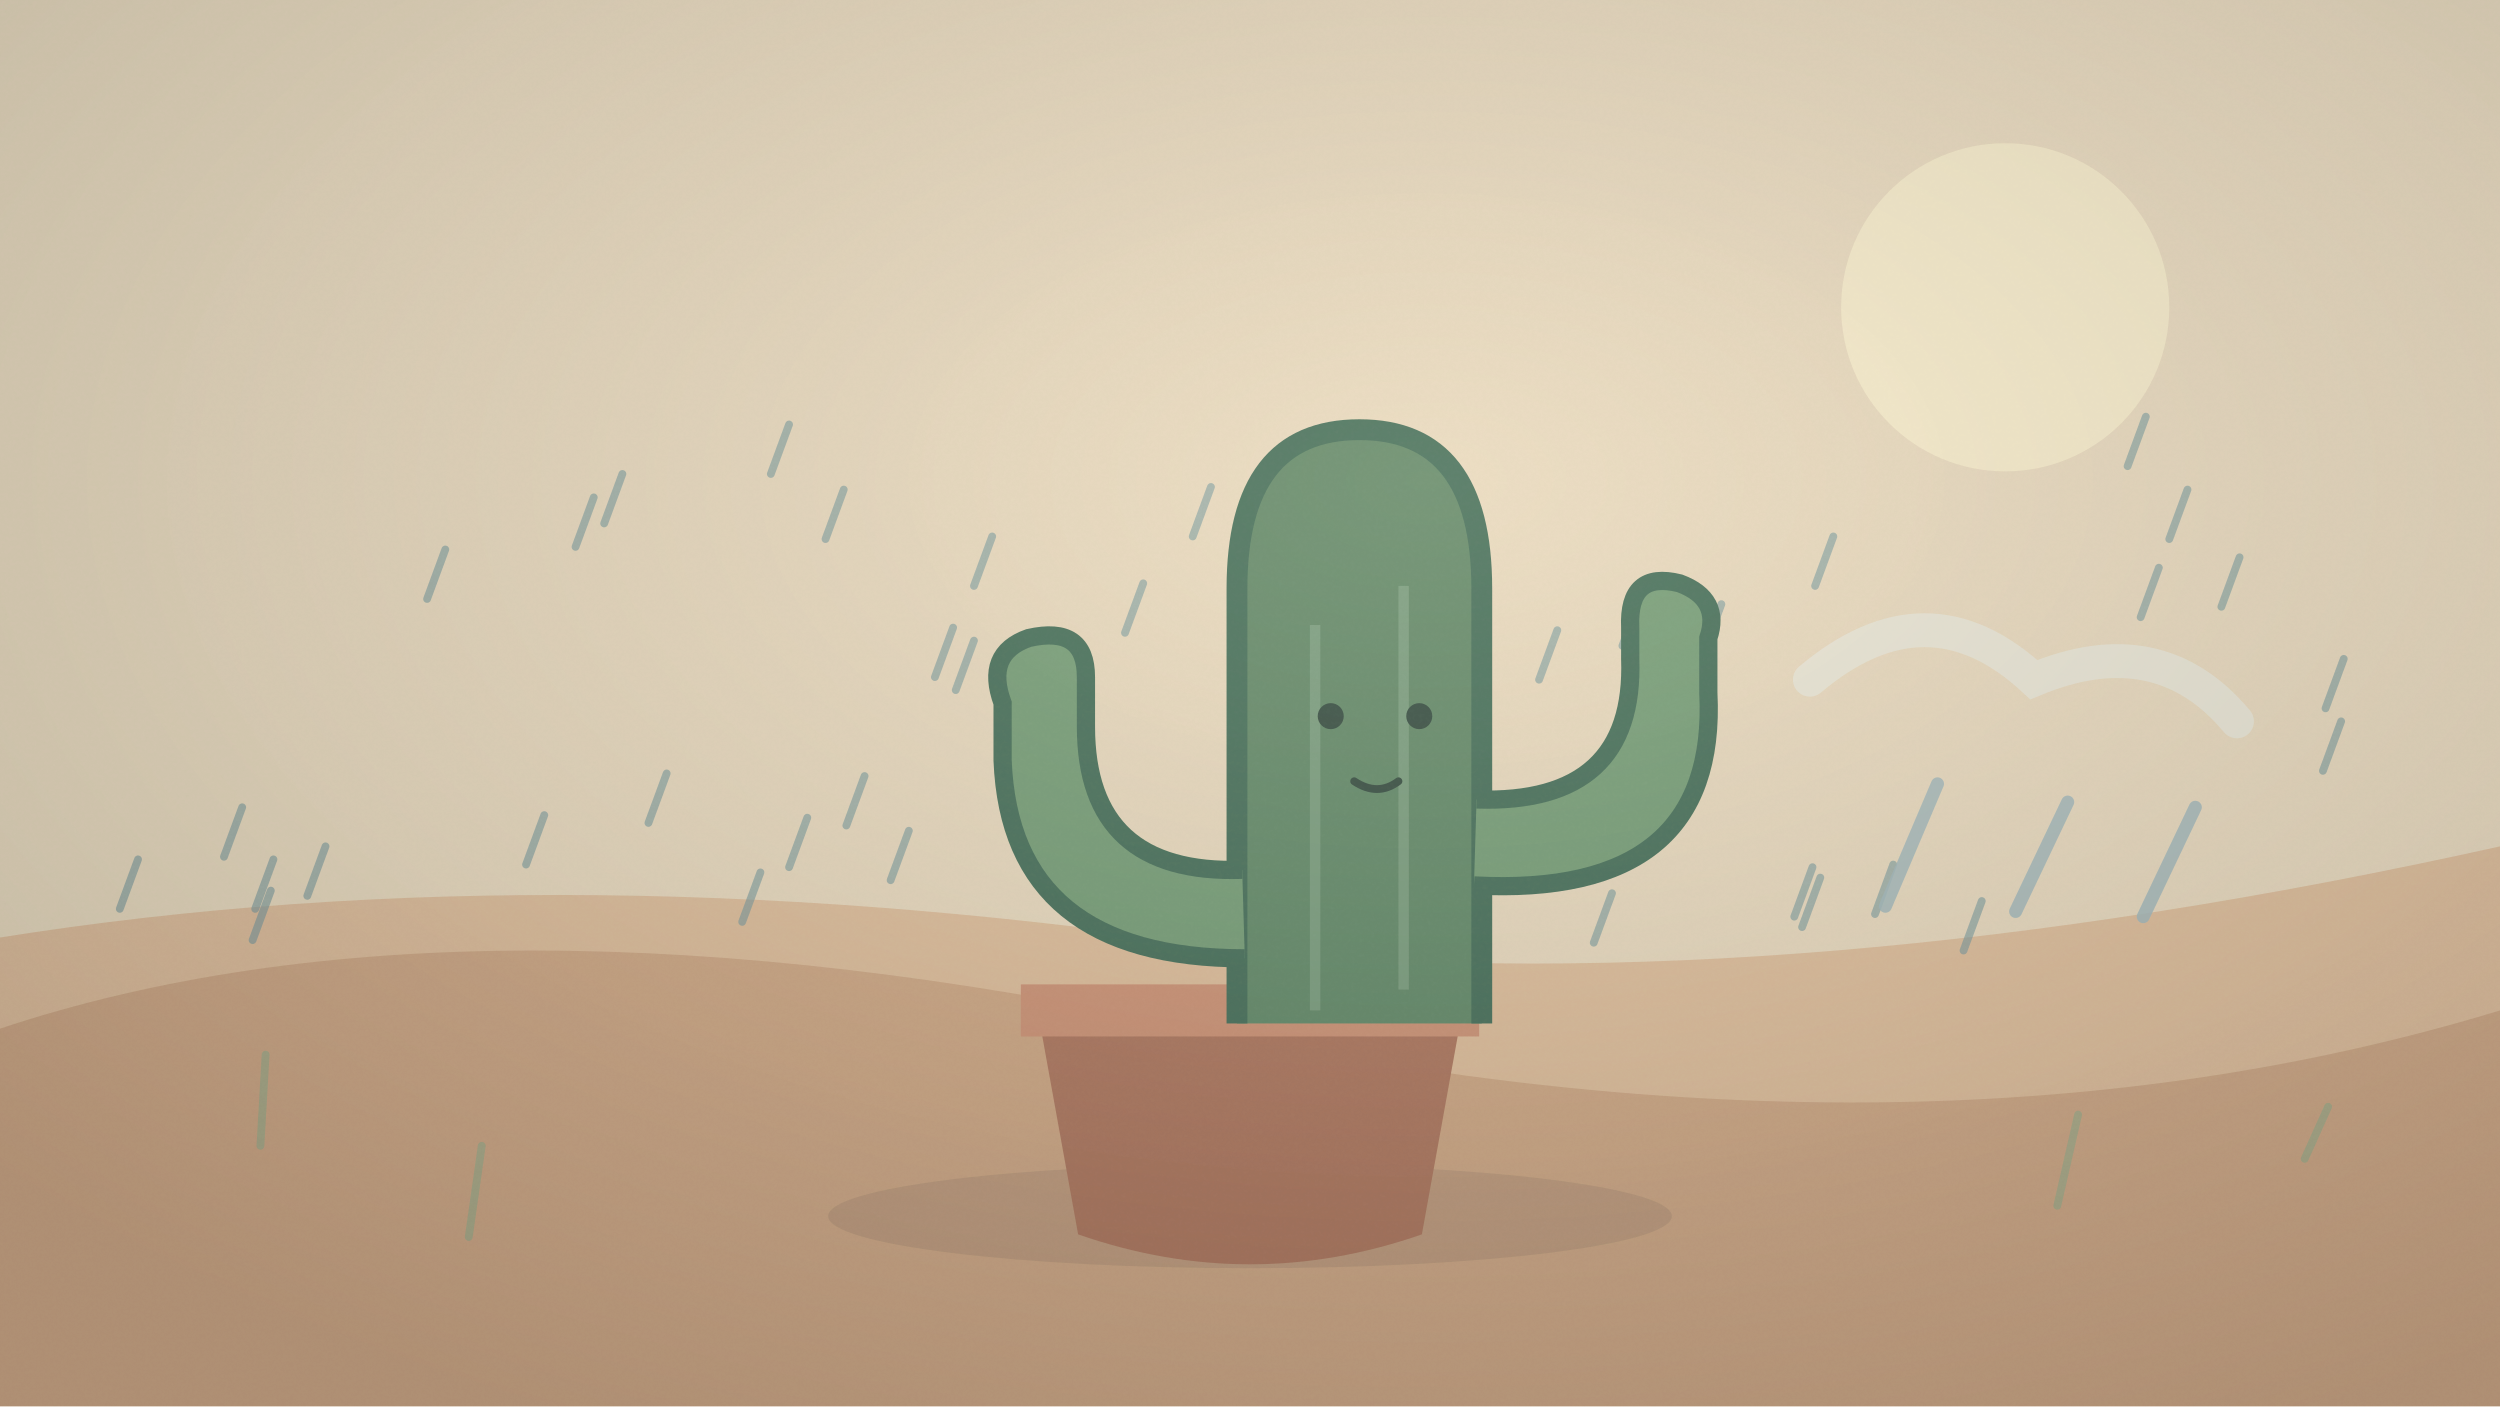
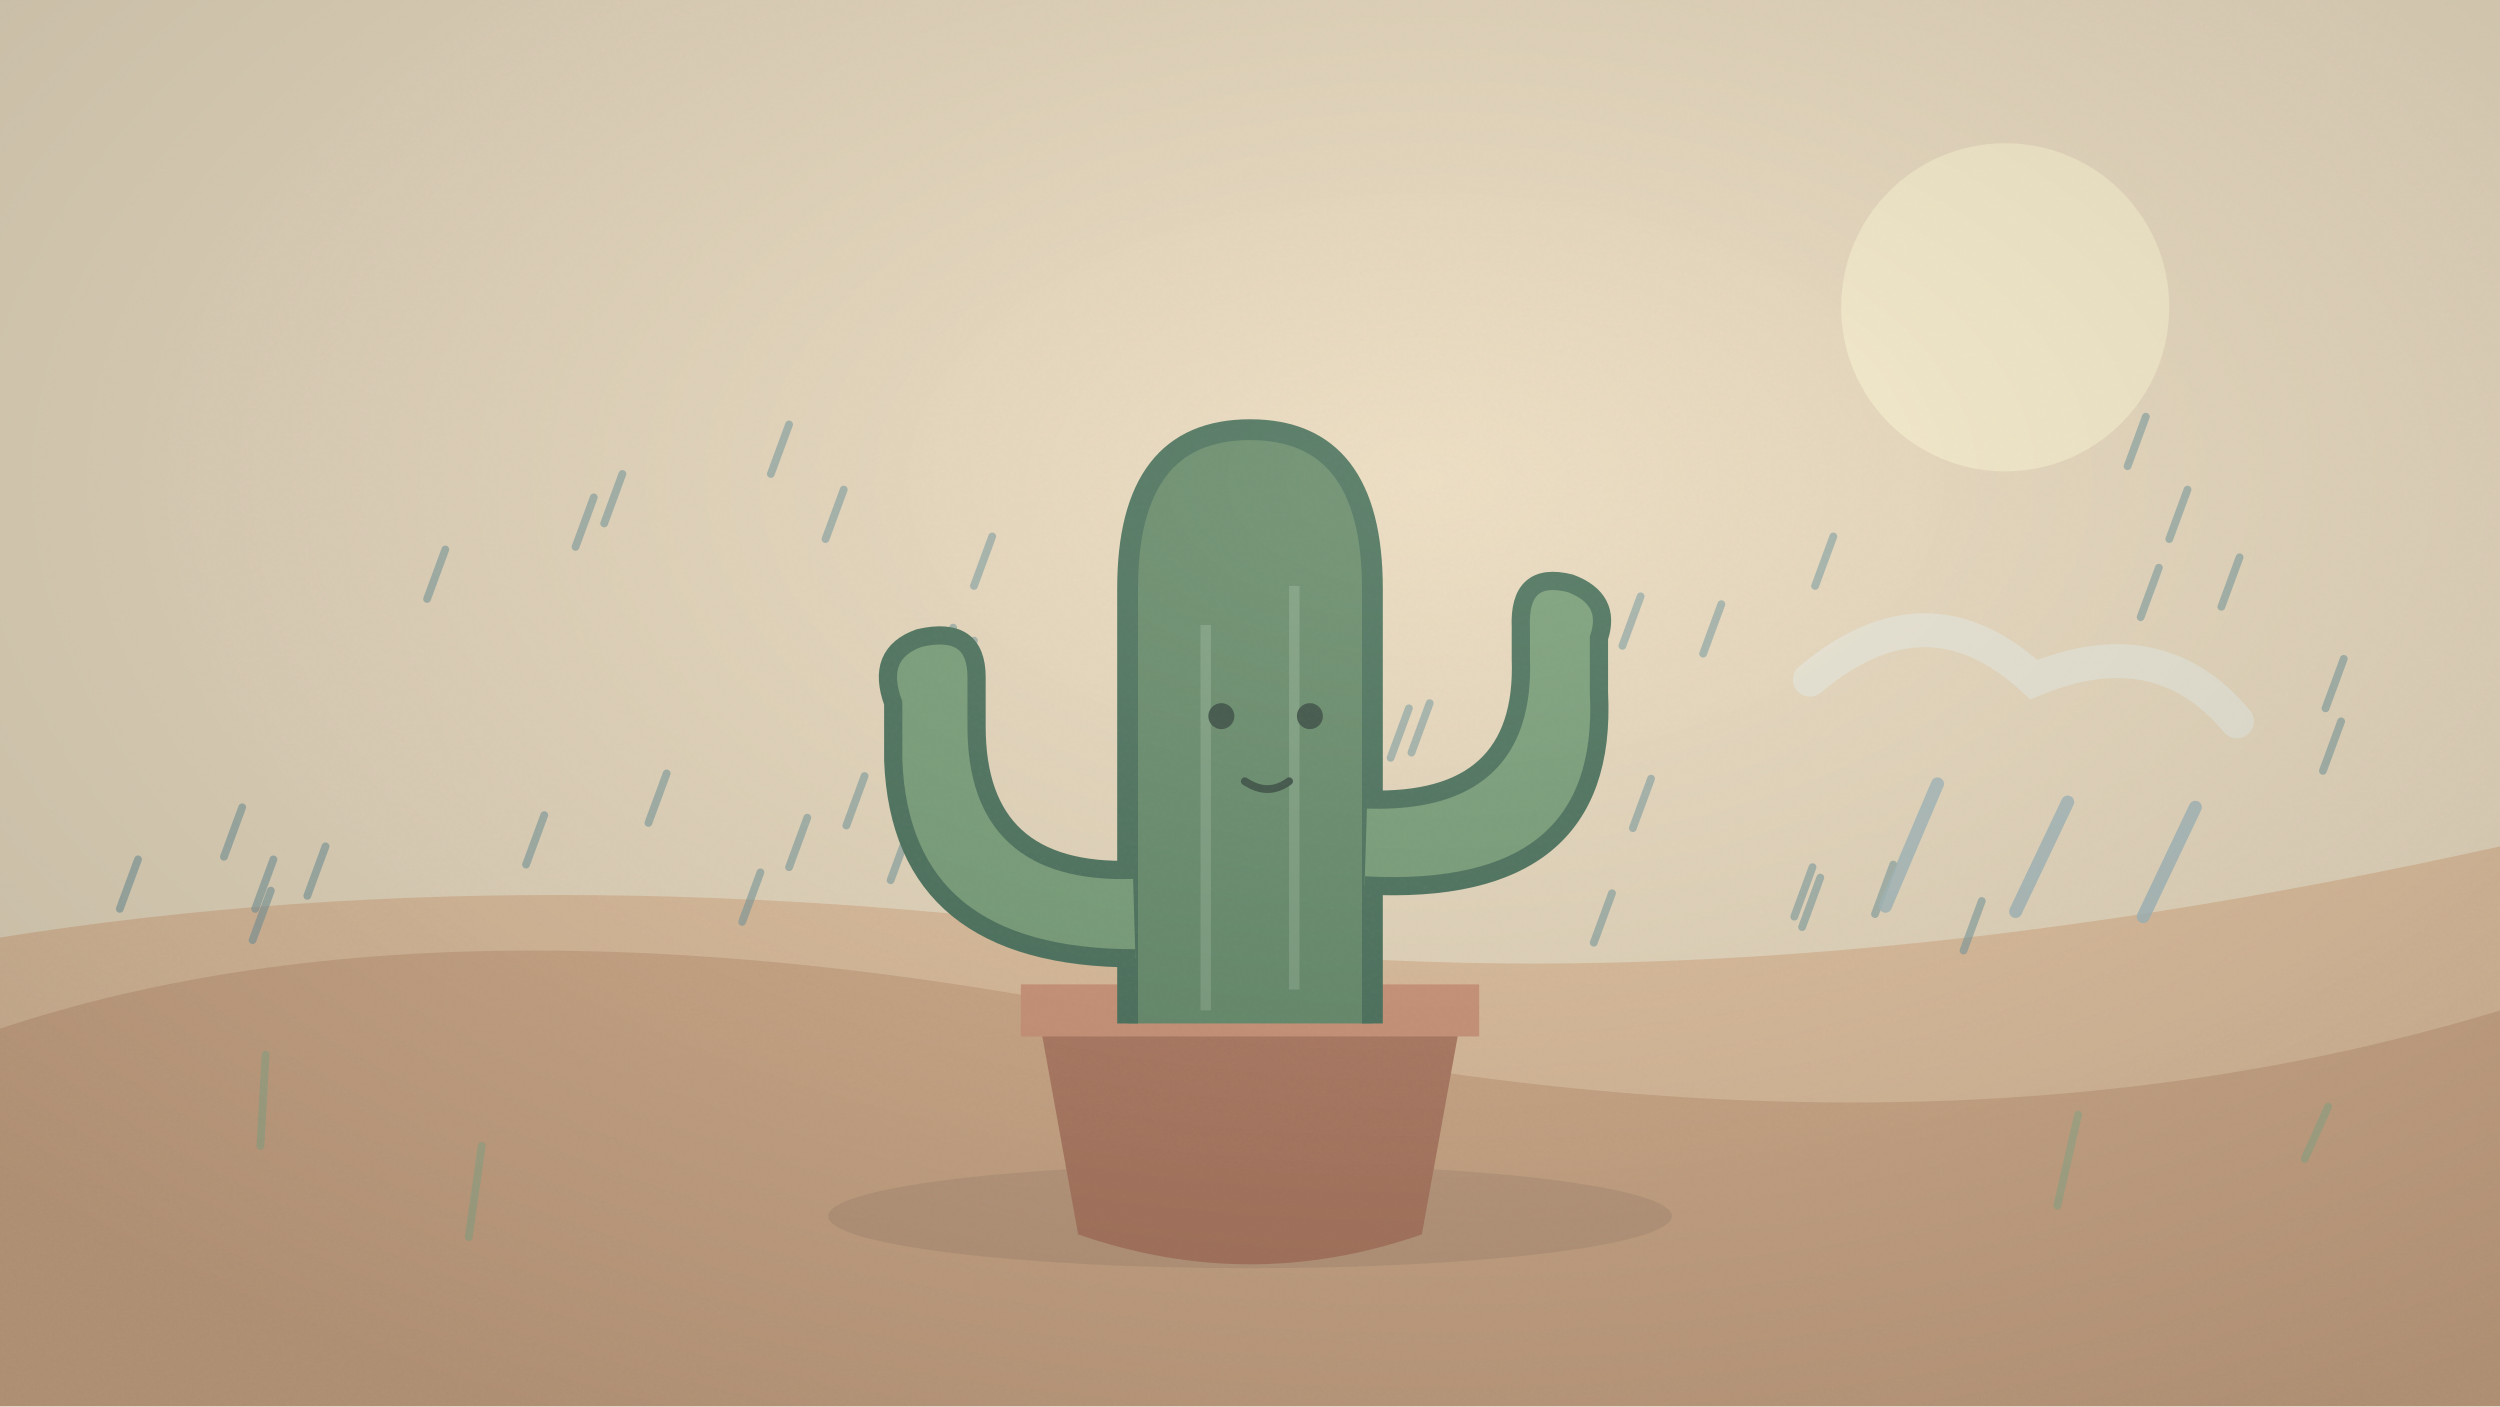
<svg xmlns="http://www.w3.org/2000/svg" viewBox="0 0 960 540" role="img" aria-label="The First Rain">
  <defs>
    <filter id="grain">
      <feTurbulence type="fractalNoise" baseFrequency=".65" numOctaves="2" seed="12" stitchTiles="stitch" />
      <feColorMatrix type="saturate" values="0" />
      <feComponentTransfer>
        <feFuncA type="linear" slope=".045" />
      </feComponentTransfer>
    </filter>
    <radialGradient id="v19glow" cx="57%" cy="34%" r="75%">
      <stop stop-color="#fff9dc" stop-opacity=".16" />
      <stop offset="1" stop-color="#1a251d" stop-opacity=".17" />
    </radialGradient>
  </defs>
  <rect width="960" height="540" fill="#e9d9bf" />
  <path d="M0 360 Q220 325 480 365 Q690 385 960 325 V540 H0Z" fill="#d6a47e" opacity=".55" />
  <path d="M0 395 Q180 335 460 395 T960 388V540H0Z" fill="#bd8e6d" opacity=".5" />
  <circle cx="770" cy="118" r="63" fill="#fff5d2" opacity=".65" />
  <path d="M439 224l-7 19" stroke="#71949c" opacity=".6" stroke-width="3" stroke-linecap="round" />
  <path d="M661 232l-7 19" stroke="#71949c" opacity=".6" stroke-width="3" stroke-linecap="round" />
  <path d="M506 311l-7 19" stroke="#71949c" opacity=".6" stroke-width="3" stroke-linecap="round" />
  <path d="M374 246l-7 19" stroke="#71949c" opacity=".6" stroke-width="3" stroke-linecap="round" />
  <path d="M824 160l-7 19" stroke="#71949c" opacity=".6" stroke-width="3" stroke-linecap="round" />
  <path d="M696 333l-7 19" stroke="#71949c" opacity=".6" stroke-width="3" stroke-linecap="round" />
  <path d="M228 191l-7 19" stroke="#71949c" opacity=".6" stroke-width="3" stroke-linecap="round" />
  <path d="M860 214l-7 19" stroke="#71949c" opacity=".6" stroke-width="3" stroke-linecap="round" />
  <path d="M93 310l-7 19" stroke="#71949c" opacity=".6" stroke-width="3" stroke-linecap="round" />
  <path d="M504 323l-7 19" stroke="#71949c" opacity=".6" stroke-width="3" stroke-linecap="round" />
  <path d="M171 211l-7 19" stroke="#71949c" opacity=".6" stroke-width="3" stroke-linecap="round" />
  <path d="M125 325l-7 19" stroke="#71949c" opacity=".6" stroke-width="3" stroke-linecap="round" />
  <path d="M498 245l-7 19" stroke="#71949c" opacity=".6" stroke-width="3" stroke-linecap="round" />
  <path d="M209 313l-7 19" stroke="#71949c" opacity=".6" stroke-width="3" stroke-linecap="round" />
  <path d="M634 299l-7 19" stroke="#71949c" opacity=".6" stroke-width="3" stroke-linecap="round" />
  <path d="M699 337l-7 19" stroke="#71949c" opacity=".6" stroke-width="3" stroke-linecap="round" />
  <path d="M508 190l-7 19" stroke="#71949c" opacity=".6" stroke-width="3" stroke-linecap="round" />
  <path d="M704 206l-7 19" stroke="#71949c" opacity=".6" stroke-width="3" stroke-linecap="round" />
  <path d="M366 241l-7 19" stroke="#71949c" opacity=".6" stroke-width="3" stroke-linecap="round" />
  <path d="M761 346l-7 19" stroke="#71949c" opacity=".6" stroke-width="3" stroke-linecap="round" />
  <path d="M727 332l-7 19" stroke="#71949c" opacity=".6" stroke-width="3" stroke-linecap="round" />
  <path d="M104 342l-7 19" stroke="#71949c" opacity=".6" stroke-width="3" stroke-linecap="round" />
  <path d="M239 182l-7 19" stroke="#71949c" opacity=".6" stroke-width="3" stroke-linecap="round" />
  <path d="M381 206l-7 19" stroke="#71949c" opacity=".6" stroke-width="3" stroke-linecap="round" />
  <path d="M465 187l-7 19" stroke="#71949c" opacity=".6" stroke-width="3" stroke-linecap="round" />
  <path d="M900 253l-7 19" stroke="#71949c" opacity=".6" stroke-width="3" stroke-linecap="round" />
  <path d="M829 218l-7 19" stroke="#71949c" opacity=".6" stroke-width="3" stroke-linecap="round" />
  <path d="M349 319l-7 19" stroke="#71949c" opacity=".6" stroke-width="3" stroke-linecap="round" />
  <path d="M840 188l-7 19" stroke="#71949c" opacity=".6" stroke-width="3" stroke-linecap="round" />
  <path d="M619 343l-7 19" stroke="#71949c" opacity=".6" stroke-width="3" stroke-linecap="round" />
  <path d="M899 277l-7 19" stroke="#71949c" opacity=".6" stroke-width="3" stroke-linecap="round" />
  <path d="M310 314l-7 19" stroke="#71949c" opacity=".6" stroke-width="3" stroke-linecap="round" />
  <path d="M105 330l-7 19" stroke="#71949c" opacity=".6" stroke-width="3" stroke-linecap="round" />
  <path d="M324 188l-7 19" stroke="#71949c" opacity=".6" stroke-width="3" stroke-linecap="round" />
  <path d="M303 163l-7 19" stroke="#71949c" opacity=".6" stroke-width="3" stroke-linecap="round" />
  <path d="M332 298l-7 19" stroke="#71949c" opacity=".6" stroke-width="3" stroke-linecap="round" />
  <path d="M256 297l-7 19" stroke="#71949c" opacity=".6" stroke-width="3" stroke-linecap="round" />
  <path d="M630 229l-7 19" stroke="#71949c" opacity=".6" stroke-width="3" stroke-linecap="round" />
  <path d="M541 272l-7 19" stroke="#71949c" opacity=".6" stroke-width="3" stroke-linecap="round" />
  <path d="M463 337l-7 19" stroke="#71949c" opacity=".6" stroke-width="3" stroke-linecap="round" />
  <path d="M598 242l-7 19" stroke="#71949c" opacity=".6" stroke-width="3" stroke-linecap="round" />
  <path d="M549 270l-7 19" stroke="#71949c" opacity=".6" stroke-width="3" stroke-linecap="round" />
  <path d="M292 335l-7 19" stroke="#71949c" opacity=".6" stroke-width="3" stroke-linecap="round" />
  <path d="M53 330l-7 19" stroke="#71949c" opacity=".6" stroke-width="3" stroke-linecap="round" />
  <ellipse cx="480" cy="467" rx="162" ry="20" fill="#554b47" opacity=".14" />
  <path d="M397 380H563L546 474Q480 497 414 474Z" fill="#ac735c" />
  <path d="M392 378H568V398H392Z" fill="#cd9074" />
  <path d="M100 440l2 -35" stroke="#8aab8b" stroke-width="3" opacity=".55" stroke-linecap="round" />
  <path d="M180 475l5 -35" stroke="#8aab8b" stroke-width="3" opacity=".55" stroke-linecap="round" />
  <path d="M790 463l8 -35" stroke="#8aab8b" stroke-width="3" opacity=".55" stroke-linecap="round" />
  <path d="M885 445l9 -20" stroke="#8aab8b" stroke-width="3" opacity=".55" stroke-linecap="round" />
-   <path d="M475 393V226Q475 165 522 165Q569 165 569 226V393" fill="#5e8667" stroke="#416b57" stroke-width="8" />
-   <path d="M477 334Q417 336 417 279V260Q417 240 395 245Q378 251 385 270V292Q388 368 478 368" fill="#729b76" stroke="#416b57" stroke-width="7" />
-   <path d="M567 307Q628 309 626 253V241Q625 219 645 224Q661 230 656 245V266Q660 345 566 340" fill="#729b76" stroke="#416b57" stroke-width="7" />
-   <path d="M505 240v148M539 225v155" stroke="#9fbaa0" opacity=".38" stroke-width="4" />
-   <circle cx="511" cy="275" r="5" fill="#30483e" />
-   <circle cx="545" cy="275" r="5" fill="#30483e" />
-   <path d="M520 300q9 6 17 0" stroke="#30483e" stroke-width="3" fill="none" stroke-linecap="round" />
+   <g transform="translate(-42 0)">
+     <path d="M475 393V226Q475 165 522 165Q569 165 569 226V393" fill="#5e8667" stroke="#416b57" stroke-width="8" />
+     <path d="M477 334Q417 336 417 279V260Q417 240 395 245Q378 251 385 270V292Q388 368 478 368" fill="#729b76" stroke="#416b57" stroke-width="7" />
+     <path d="M567 307Q628 309 626 253V241Q625 219 645 224Q661 230 656 245V266Q660 345 566 340" fill="#729b76" stroke="#416b57" stroke-width="7" />
+     <path d="M505 240v148M539 225v155" stroke="#9fbaa0" opacity=".38" stroke-width="4" />
+     <circle cx="511" cy="275" r="5" fill="#30483e" />
+     <circle cx="545" cy="275" r="5" fill="#30483e" />
+     <path d="M520 300q9 6 17 0" stroke="#30483e" stroke-width="3" fill="none" stroke-linecap="round" />
+   </g>
  <rect width="960" height="540" filter="url(#grain)" opacity=".6" />
  <g opacity=".85">
    <path d="M695 261q45 -38 86 0q48 -20 78 16" stroke="#e9e7dc" stroke-width="13" fill="none" stroke-linecap="round" />
    <path d="M744 301l-20 47m70 -40l-20 42m69 -40l-20 42" stroke="#a0b6bc" stroke-width="5" stroke-linecap="round" />
  </g>
  <rect width="960" height="540" fill="url(#v19glow)" pointer-events="none" />
</svg>
